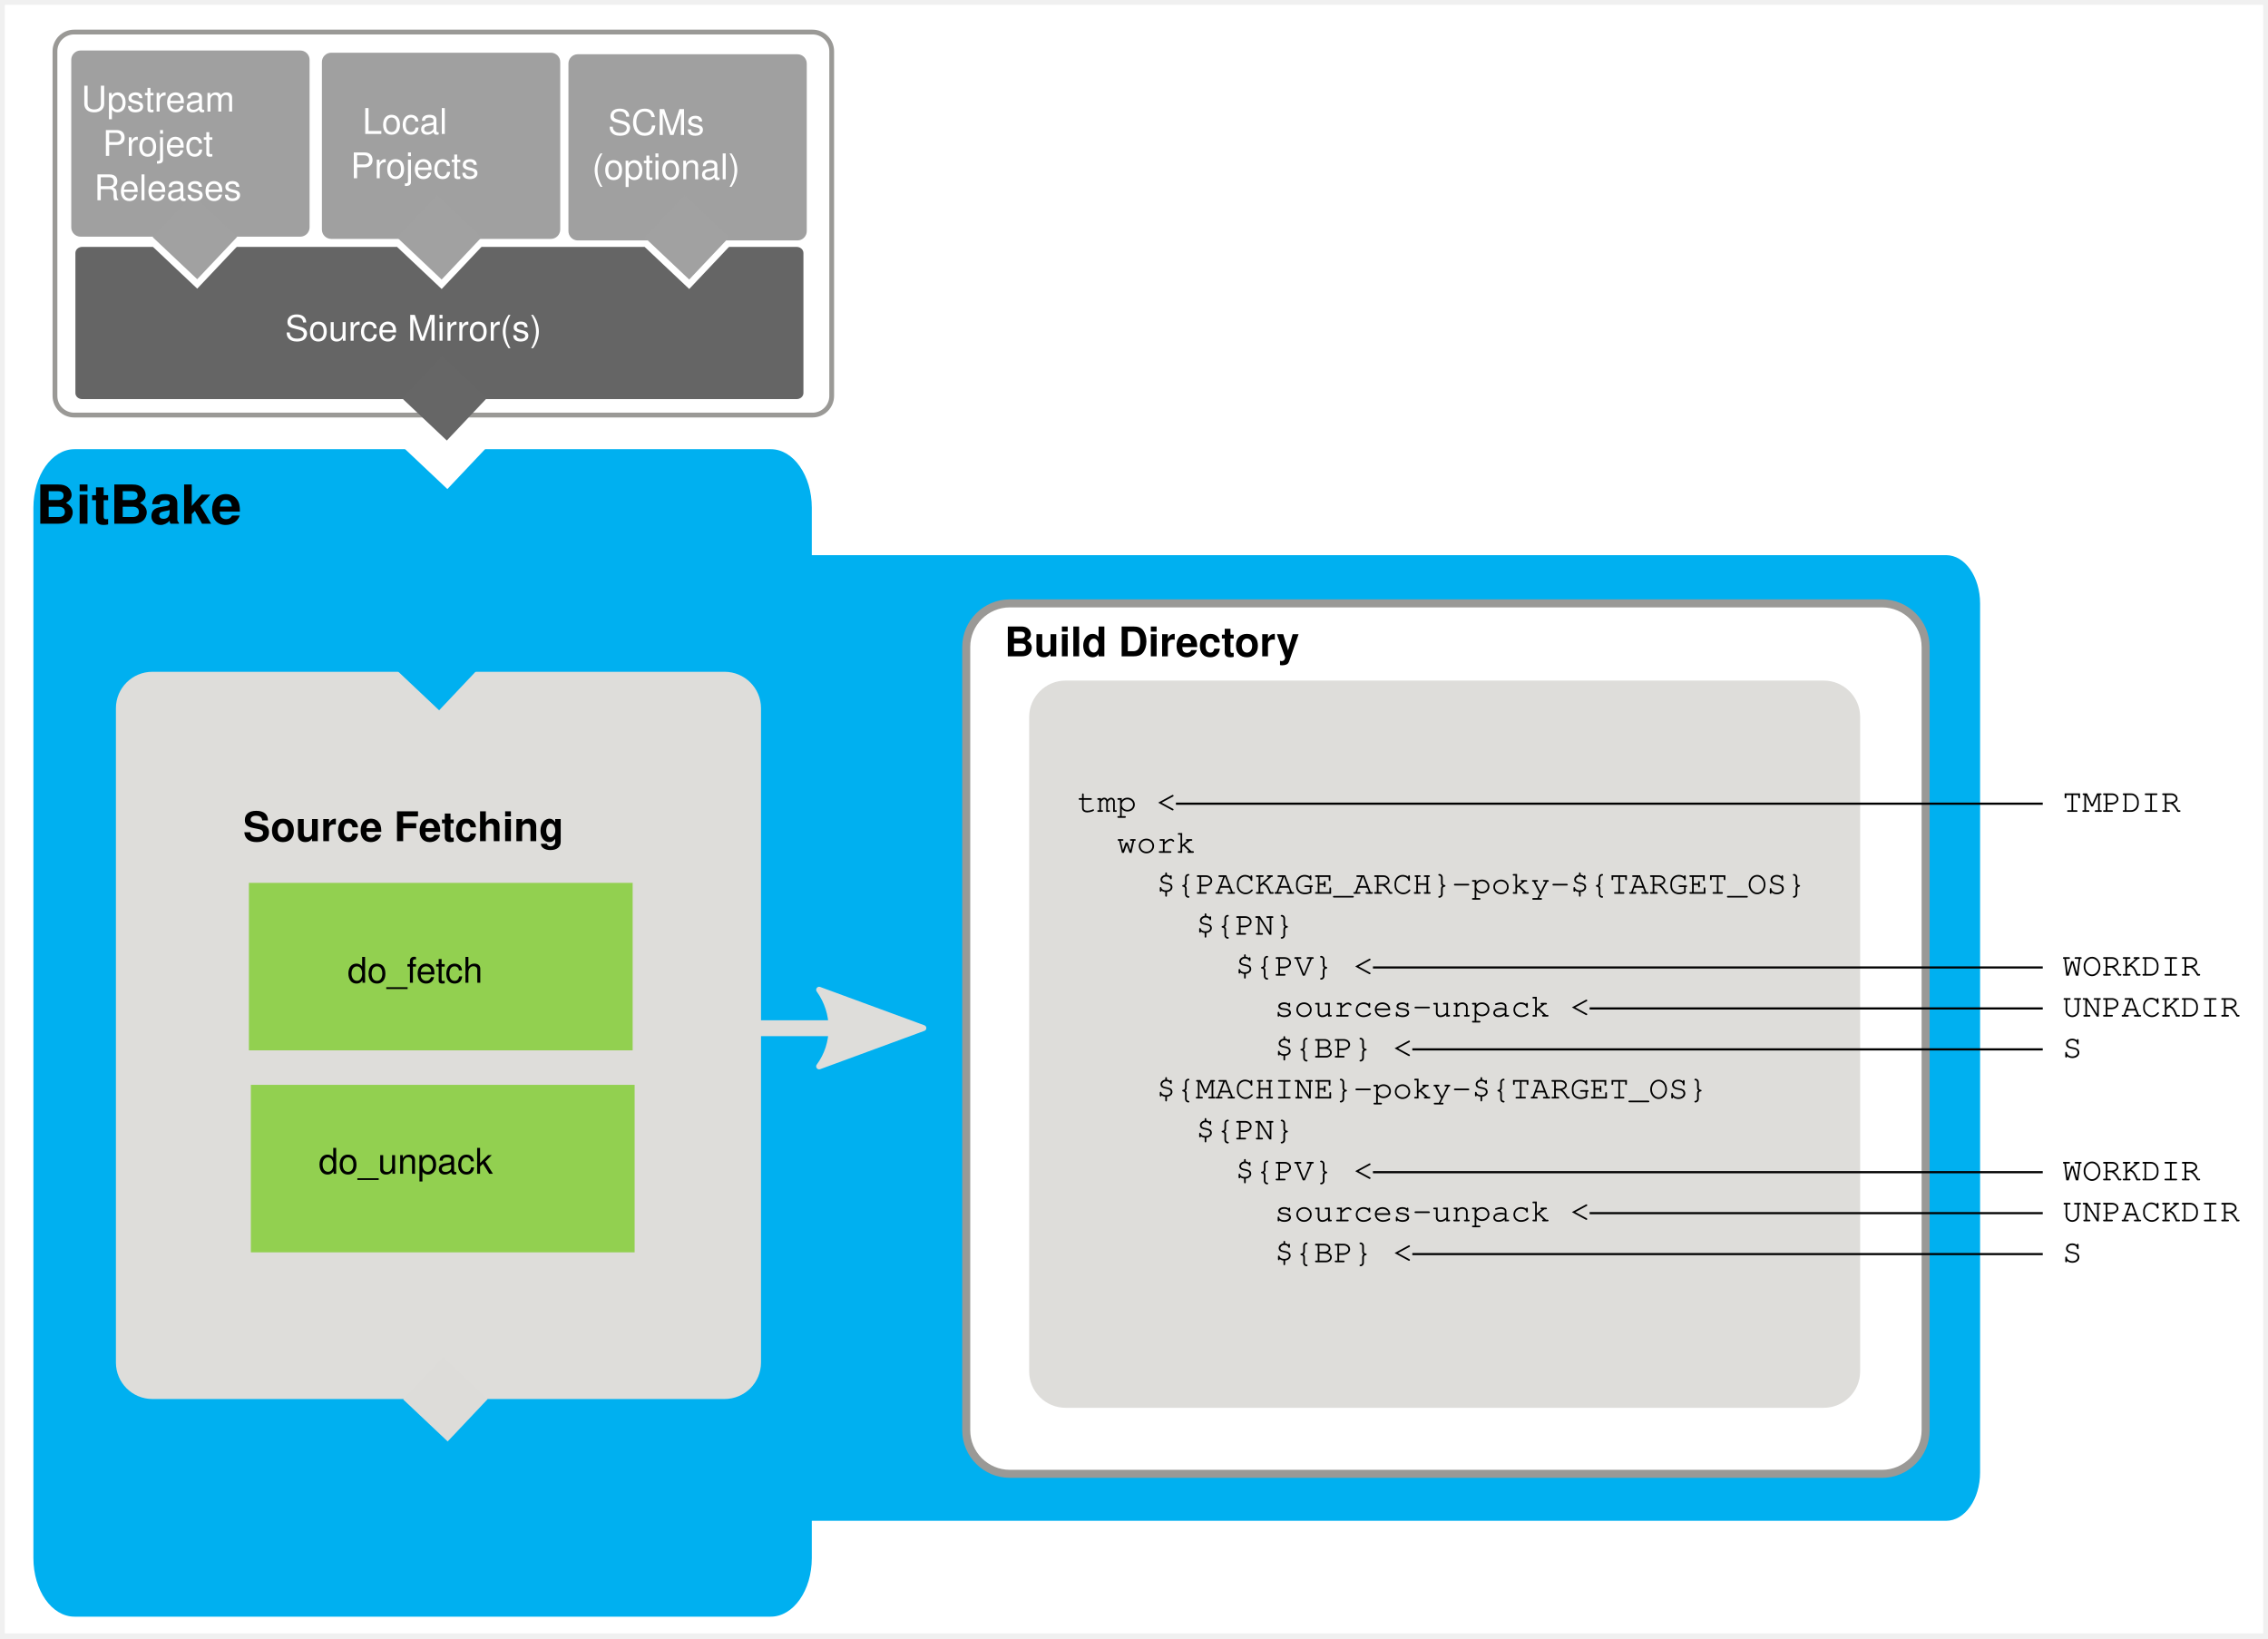
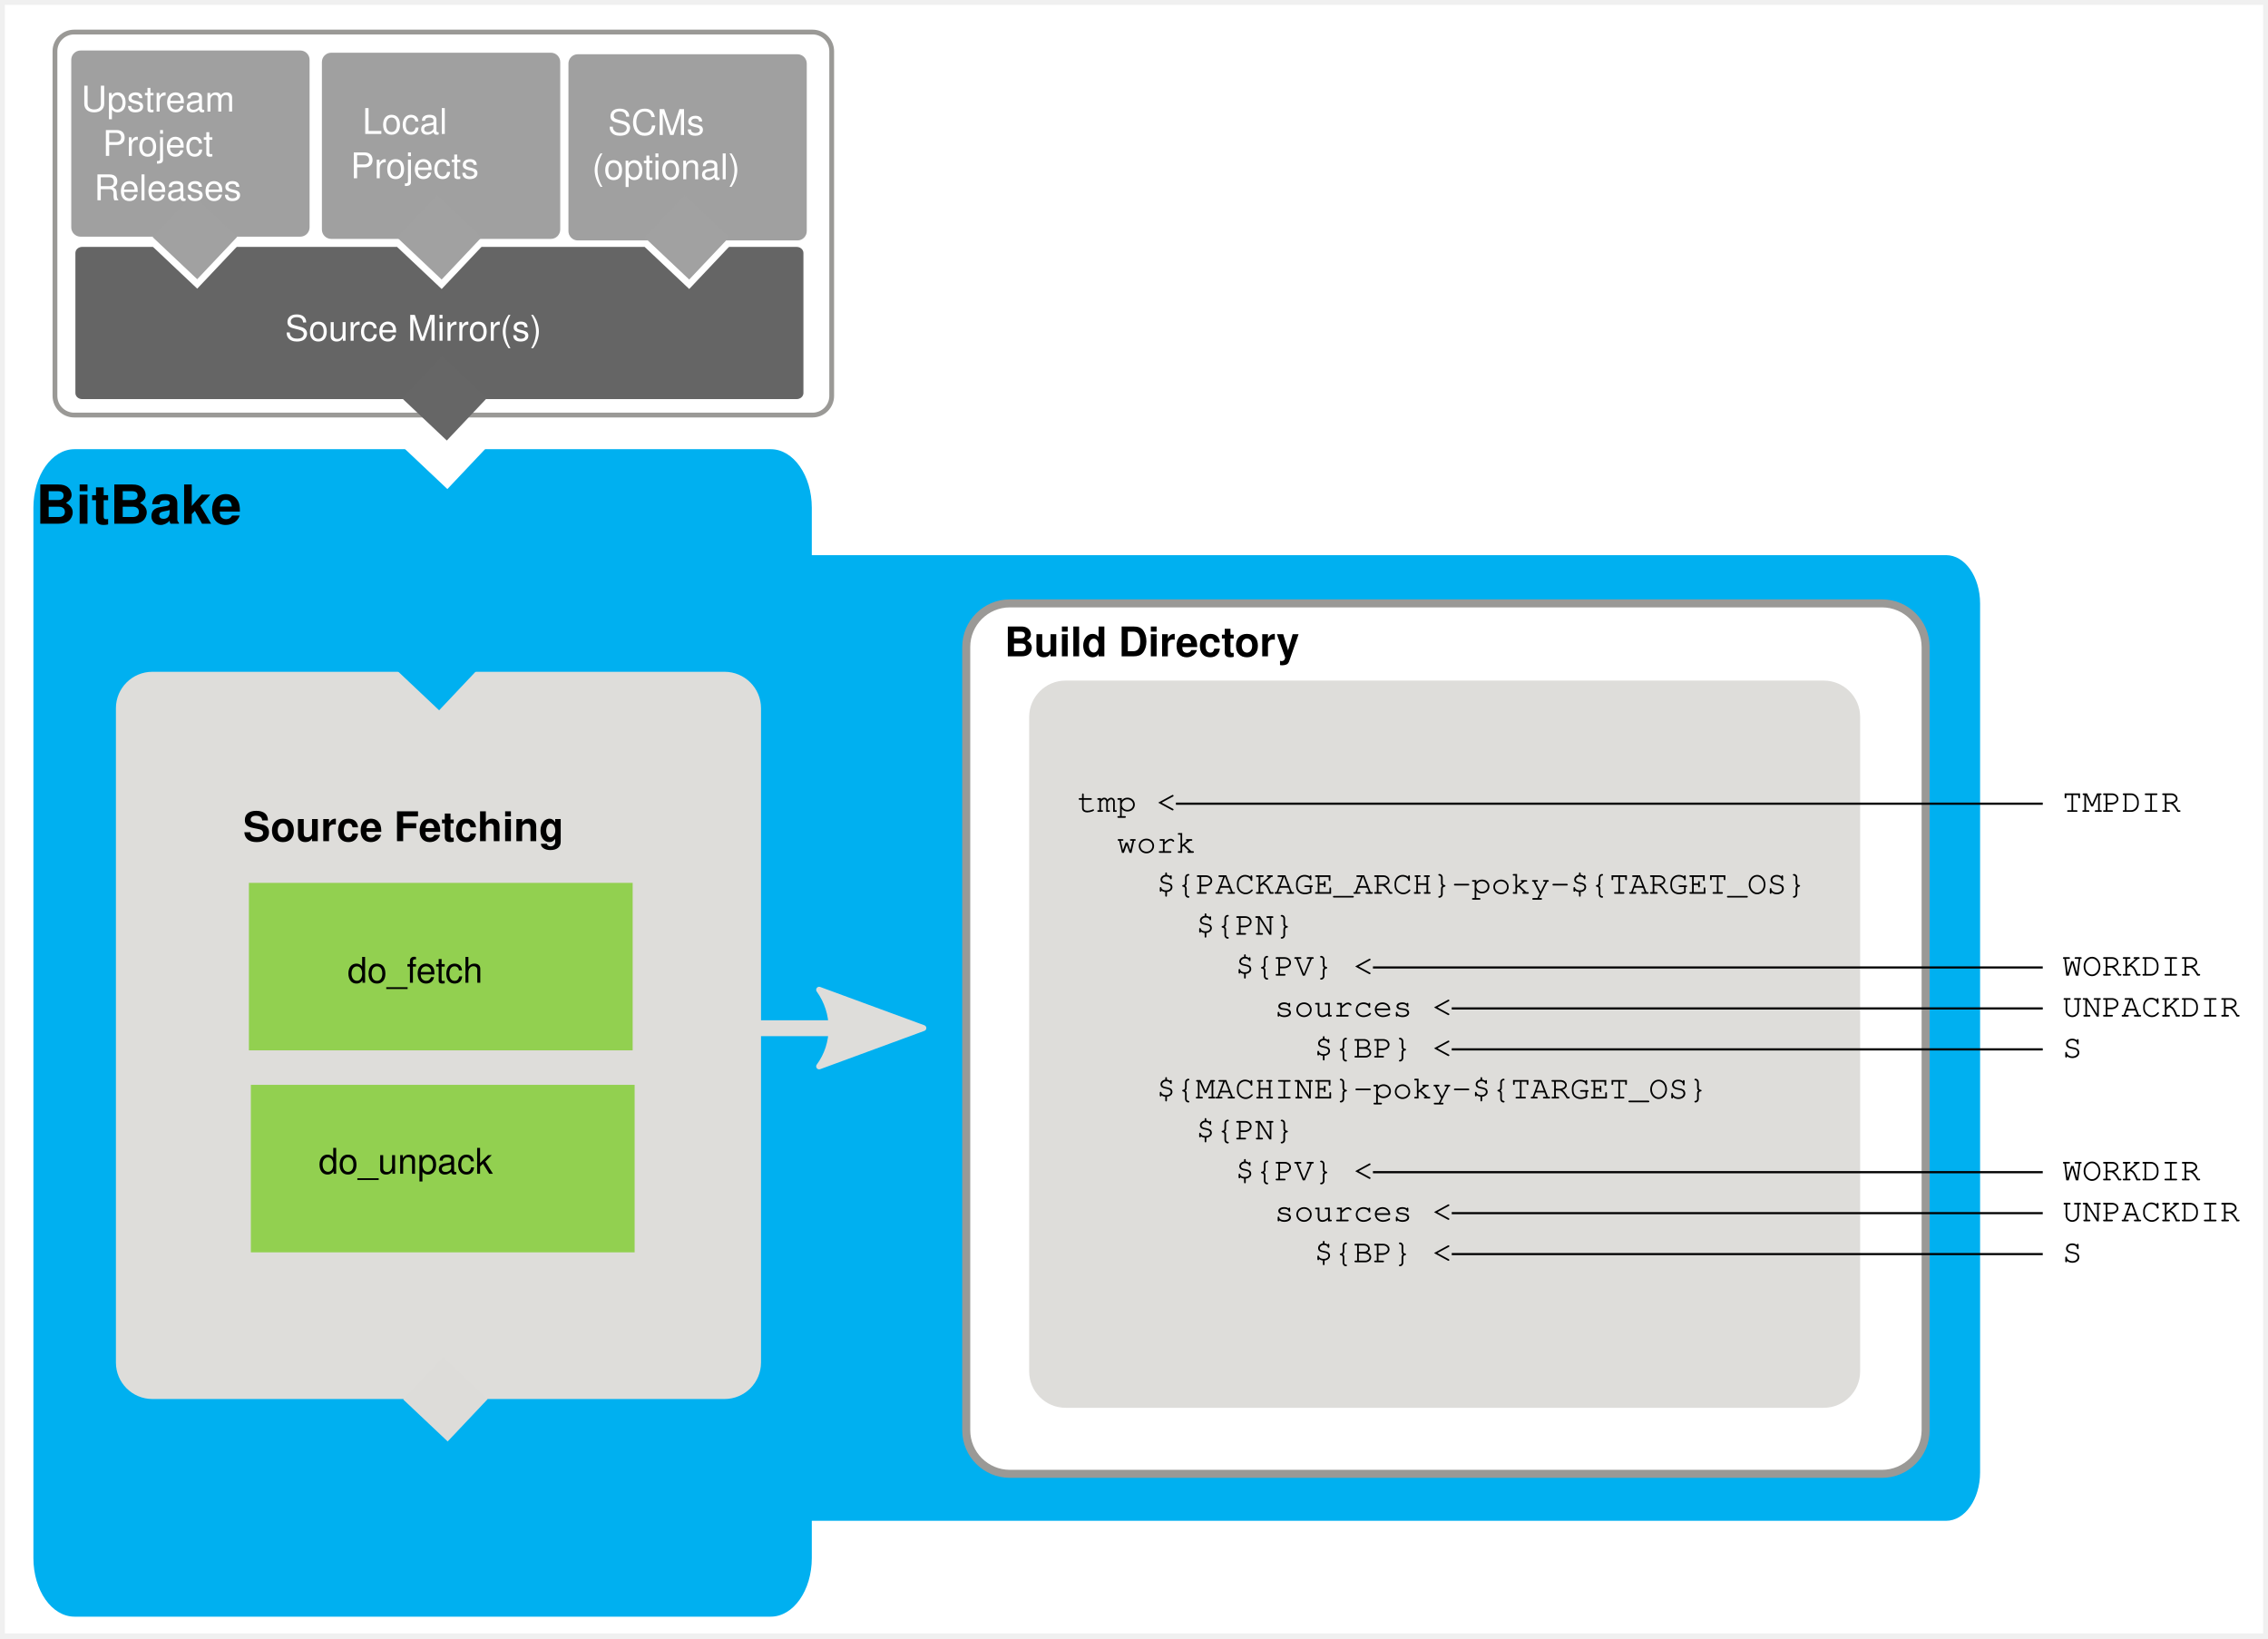
<svg xmlns="http://www.w3.org/2000/svg" version="1.1" id="svg2" width="737.633" height="532.905" viewBox="0 0 737.633 532.905">
  <defs id="defs6">
    <rect x="-345.93" y="-568.733" width="776.877" height="667.43" id="rect28" />
    <rect x="23.839" y="148.044" width="87.237" height="79.809" id="rect2" />
    <marker style="overflow:visible" id="marker5783" refX="0" refY="0" orient="auto">
      <path transform="scale(-0.6)" d="M 8.719,4.034 -2.207,0.016 8.719,-4.002 c -1.745,2.372 -1.735,5.617 -6e-7,8.035 z" style="fill:#000000;fill-opacity:1;fill-rule:evenodd;stroke:#000000;stroke-width:0.625;stroke-linejoin:round;stroke-opacity:1" id="path5781" />
    </marker>
    <marker style="overflow:visible" id="marker5623" refX="0" refY="0" orient="auto">
      <path transform="scale(-0.6)" d="M 8.719,4.034 -2.207,0.016 8.719,-4.002 c -1.745,2.372 -1.735,5.617 -6e-7,8.035 z" style="fill:#000000;fill-opacity:1;fill-rule:evenodd;stroke:#000000;stroke-width:0.625;stroke-linejoin:round;stroke-opacity:1" id="path5621" />
    </marker>
    <marker style="overflow:visible" id="marker5487" refX="0" refY="0" orient="auto">
      <path transform="scale(-0.6)" d="M 8.719,4.034 -2.207,0.016 8.719,-4.002 c -1.745,2.372 -1.735,5.617 -6e-7,8.035 z" style="fill:#000000;fill-opacity:1;fill-rule:evenodd;stroke:#000000;stroke-width:0.625;stroke-linejoin:round;stroke-opacity:1" id="path5485" />
    </marker>
    <marker style="overflow:visible" id="marker5285" refX="0" refY="0" orient="auto">
      <path transform="scale(0.6)" d="M 8.719,4.034 -2.207,0.016 8.719,-4.002 c -1.745,2.372 -1.735,5.617 -6e-7,8.035 z" style="fill:#000000;fill-opacity:1;fill-rule:evenodd;stroke:#000000;stroke-width:0.625;stroke-linejoin:round;stroke-opacity:1" id="path5283" />
    </marker>
    <marker style="overflow:visible" id="marker5161" refX="0" refY="0" orient="auto">
      <path transform="scale(-0.6)" d="M 8.719,4.034 -2.207,0.016 8.719,-4.002 c -1.745,2.372 -1.735,5.617 -6e-7,8.035 z" style="fill:#000000;fill-opacity:1;fill-rule:evenodd;stroke:#000000;stroke-width:0.625;stroke-linejoin:round;stroke-opacity:1" id="path5159" />
    </marker>
    <marker style="overflow:visible" id="marker4860" refX="0" refY="0" orient="auto">
      <path transform="scale(-0.6)" d="M 8.719,4.034 -2.207,0.016 8.719,-4.002 c -1.745,2.372 -1.735,5.617 -6e-7,8.035 z" style="fill:#000000;fill-opacity:1;fill-rule:evenodd;stroke:#000000;stroke-width:0.625;stroke-linejoin:round;stroke-opacity:1" id="path4858" />
    </marker>
    <marker style="overflow:visible" id="marker4504" refX="0" refY="0" orient="auto">
      <path transform="scale(-0.6)" d="M 8.719,4.034 -2.207,0.016 8.719,-4.002 c -1.745,2.372 -1.735,5.617 -6e-7,8.035 z" style="fill:#ffa348;fill-opacity:1;fill-rule:evenodd;stroke:#ffa348;stroke-width:0.625;stroke-linejoin:round;stroke-opacity:1" id="path4502" />
    </marker>
    <marker style="overflow:visible" id="Arrow1Mend" refX="0" refY="0" orient="auto">
      <path transform="matrix(-0.4,0,0,-0.4,-4,0)" style="fill:#62a0ea;fill-opacity:1;fill-rule:evenodd;stroke:#62a0ea;stroke-width:1pt;stroke-opacity:1" d="M 0,0 5,-5 -12.5,0 5,5 Z" id="path3318" />
    </marker>
    <marker style="overflow:visible" id="marker4174" refX="0" refY="0" orient="auto">
      <path transform="scale(0.6)" d="M 8.719,4.034 -2.207,0.016 8.719,-4.002 c -1.745,2.372 -1.735,5.617 -6e-7,8.035 z" style="fill:#62a0ea;fill-opacity:1;fill-rule:evenodd;stroke:#62a0ea;stroke-width:0.625;stroke-linejoin:round;stroke-opacity:1" id="path4172" />
    </marker>
    <marker style="overflow:visible" id="Arrow2Mend" refX="0" refY="0" orient="auto">
      <path transform="scale(-0.6)" d="M 8.719,4.034 -2.207,0.016 8.719,-4.002 c -1.745,2.372 -1.735,5.617 -6e-7,8.035 z" style="fill:#ffa348;fill-opacity:1;fill-rule:evenodd;stroke:#ffa348;stroke-width:0.625;stroke-linejoin:round;stroke-opacity:1" id="path3336" />
    </marker>
    <marker style="overflow:visible" id="Arrow1Mstart" refX="0" refY="0" orient="auto">
      <path transform="matrix(0.4,0,0,0.4,4,0)" style="fill:#ff7800;fill-opacity:1;fill-rule:evenodd;stroke:#ffa348;stroke-width:1pt;stroke-opacity:1" d="M 0,0 5,-5 -12.5,0 5,5 Z" id="path3315" />
    </marker>
    <marker style="overflow:visible" id="Arrow2Lstart" refX="0" refY="0" orient="auto">
      <path transform="matrix(1.1,0,0,1.1,1.1,0)" d="M 8.719,4.034 -2.207,0.016 8.719,-4.002 c -1.745,2.372 -1.735,5.617 -6e-7,8.035 z" style="fill:#ff7800;fill-opacity:1;fill-rule:evenodd;stroke:#ffa348;stroke-width:0.625;stroke-linejoin:round;stroke-opacity:1" id="path3327" />
    </marker>
    <marker style="overflow:visible" id="Arrow1Lstart" refX="0" refY="0" orient="auto">
      <path transform="matrix(0.8,0,0,0.8,10,0)" style="fill:#ff7800;fill-opacity:1;fill-rule:evenodd;stroke:#ffa348;stroke-width:1pt;stroke-opacity:1" d="M 0,0 5,-5 -12.5,0 5,5 Z" id="path3309" />
    </marker>
    <linearGradient id="linearGradient921">
      <stop style="stop-color:#deddda;stop-opacity:1;" offset="0" id="stop919" />
    </linearGradient>
    <linearGradient id="linearGradient6035-4">
      <stop id="stop6037-2" style="stop-color:#ffffff" offset="0" />
      <stop id="stop6039-9" style="stop-color:#ffffff;stop-opacity:0" offset="1" />
    </linearGradient>
    <marker style="overflow:visible" id="Arrow2Mstart-4" refX="0" refY="0" orient="auto">
      <path transform="scale(0.6)" d="M 8.719,4.034 -2.207,0.016 8.719,-4.002 c -1.745,2.372 -1.735,5.617 -6e-7,8.035 z" style="fill:#ffa348;fill-opacity:1;fill-rule:evenodd;stroke:#ffa348;stroke-width:0.625;stroke-linejoin:round;stroke-opacity:1" id="path3333-2" />
    </marker>
    <marker style="overflow:visible" id="Arrow2Mend-2" refX="0" refY="0" orient="auto">
      <path transform="scale(-0.6)" d="M 8.719,4.034 -2.207,0.016 8.719,-4.002 c -1.745,2.372 -1.735,5.617 -6e-7,8.035 z" style="fill:#ffa348;fill-opacity:1;fill-rule:evenodd;stroke:#ffa348;stroke-width:0.625;stroke-linejoin:round;stroke-opacity:1" id="path3336-7" />
    </marker>
    <marker style="overflow:visible" id="marker5623-2" refX="0" refY="0" orient="auto">
      <path transform="scale(-0.6)" d="M 8.719,4.034 -2.207,0.016 8.719,-4.002 c -1.745,2.372 -1.735,5.617 -6e-7,8.035 z" style="fill:#000000;fill-opacity:1;fill-rule:evenodd;stroke:#000000;stroke-width:0.625;stroke-linejoin:round;stroke-opacity:1" id="path5621-3" />
    </marker>
    <marker style="overflow:visible" id="Arrow2Mend-4" refX="0" refY="0" orient="auto">
      <path transform="scale(-0.6)" d="M 8.719,4.034 -2.207,0.016 8.719,-4.002 c -1.745,2.372 -1.735,5.617 -6e-7,8.035 z" style="fill:#ffa348;fill-opacity:1;fill-rule:evenodd;stroke:#ffa348;stroke-width:0.625;stroke-linejoin:round;stroke-opacity:1" id="path3336-3" />
    </marker>
    <marker style="overflow:visible" id="marker5285-1" refX="0" refY="0" orient="auto">
      <path transform="scale(0.6)" d="M 8.719,4.034 -2.207,0.016 8.719,-4.002 c -1.745,2.372 -1.735,5.617 -6e-7,8.035 z" style="fill:#000000;fill-opacity:1;fill-rule:evenodd;stroke:#000000;stroke-width:0.625;stroke-linejoin:round;stroke-opacity:1" id="path5283-7" />
    </marker>
    <marker style="overflow:visible" id="marker5161-4" refX="0" refY="0" orient="auto">
      <path transform="scale(-0.6)" d="M 8.719,4.034 -2.207,0.016 8.719,-4.002 c -1.745,2.372 -1.735,5.617 -6e-7,8.035 z" style="fill:#000000;fill-opacity:1;fill-rule:evenodd;stroke:#000000;stroke-width:0.625;stroke-linejoin:round;stroke-opacity:1" id="path5159-3" />
    </marker>
    <marker style="overflow:visible" id="marker5285-1-4" refX="0" refY="0" orient="auto">
      <path transform="scale(0.6)" d="M 8.719,4.034 -2.207,0.016 8.719,-4.002 c -1.745,2.372 -1.735,5.617 -6e-7,8.035 z" style="fill:#000000;fill-opacity:1;fill-rule:evenodd;stroke:#000000;stroke-width:0.625;stroke-linejoin:round;stroke-opacity:1" id="path5283-7-6" />
    </marker>
    <marker style="overflow:visible" id="marker5161-4-9" refX="0" refY="0" orient="auto">
      <path transform="scale(-0.6)" d="M 8.719,4.034 -2.207,0.016 8.719,-4.002 c -1.745,2.372 -1.735,5.617 -6e-7,8.035 z" style="fill:#000000;fill-opacity:1;fill-rule:evenodd;stroke:#000000;stroke-width:0.625;stroke-linejoin:round;stroke-opacity:1" id="path5159-3-4" />
    </marker>
    <marker style="overflow:visible" id="marker4174-8" refX="0" refY="0" orient="auto">
      <path transform="scale(0.6)" d="M 8.719,4.034 -2.207,0.016 8.719,-4.002 c -1.745,2.372 -1.735,5.617 -6e-7,8.035 z" style="fill:#62a0ea;fill-opacity:1;fill-rule:evenodd;stroke:#62a0ea;stroke-width:0.625;stroke-linejoin:round;stroke-opacity:1" id="path4172-8" />
    </marker>
    <marker style="overflow:visible" id="marker5285-9" refX="0" refY="0" orient="auto">
      <path transform="scale(0.6)" d="M 8.719,4.034 -2.207,0.016 8.719,-4.002 c -1.745,2.372 -1.735,5.617 -6e-7,8.035 z" style="fill:#000000;fill-opacity:1;fill-rule:evenodd;stroke:#000000;stroke-width:0.625;stroke-linejoin:round;stroke-opacity:1" id="path5283-5" />
    </marker>
    <marker style="overflow:visible" id="marker5161-0" refX="0" refY="0" orient="auto">
      <path transform="scale(-0.6)" d="M 8.719,4.034 -2.207,0.016 8.719,-4.002 c -1.745,2.372 -1.735,5.617 -6e-7,8.035 z" style="fill:#deddda;fill-opacity:1;fill-rule:evenodd;stroke:#deddda;stroke-width:0.625;stroke-linejoin:round;stroke-opacity:1" id="path5159-4" />
    </marker>
    <marker style="overflow:visible" id="marker5285-17" refX="0" refY="0" orient="auto">
      <path transform="scale(0.6)" d="M 8.719,4.034 -2.207,0.016 8.719,-4.002 c -1.745,2.372 -1.735,5.617 -6e-7,8.035 z" style="fill:#000000;fill-opacity:1;fill-rule:evenodd;stroke:#000000;stroke-width:0.625;stroke-linejoin:round;stroke-opacity:1" id="path5283-2" />
    </marker>
    <marker style="overflow:visible" id="marker5161-7" refX="0" refY="0" orient="auto">
      <path transform="scale(-0.6)" d="M 8.719,4.034 -2.207,0.016 8.719,-4.002 c -1.745,2.372 -1.735,5.617 -6e-7,8.035 z" style="fill:#000000;fill-opacity:1;fill-rule:evenodd;stroke:#000000;stroke-width:0.625;stroke-linejoin:round;stroke-opacity:1" id="path5159-2" />
    </marker>
    <marker style="overflow:visible" id="marker5285-17-6" refX="0" refY="0" orient="auto">
      <path transform="scale(0.6)" d="M 8.719,4.034 -2.207,0.016 8.719,-4.002 c -1.745,2.372 -1.735,5.617 -6e-7,8.035 z" style="fill:#000000;fill-opacity:1;fill-rule:evenodd;stroke:#000000;stroke-width:0.625;stroke-linejoin:round;stroke-opacity:1" id="path5283-2-1" />
    </marker>
    <marker style="overflow:visible" id="marker5285-17-6-6" refX="0" refY="0" orient="auto">
      <path transform="scale(0.6)" d="M 8.719,4.034 -2.207,0.016 8.719,-4.002 c -1.745,2.372 -1.735,5.617 -6e-7,8.035 z" style="fill:#000000;fill-opacity:1;fill-rule:evenodd;stroke:#000000;stroke-width:0.625;stroke-linejoin:round;stroke-opacity:1" id="path5283-2-1-1" />
    </marker>
    <marker style="overflow:visible" id="marker5285-17-9" refX="0" refY="0" orient="auto">
      <path transform="scale(0.6)" d="M 8.719,4.034 -2.207,0.016 8.719,-4.002 c -1.745,2.372 -1.735,5.617 -6e-7,8.035 z" style="fill:#000000;fill-opacity:1;fill-rule:evenodd;stroke:#000000;stroke-width:0.625;stroke-linejoin:round;stroke-opacity:1" id="path5283-2-4" />
    </marker>
    <marker style="overflow:visible" id="marker5285-17-9-0" refX="0" refY="0" orient="auto">
      <path transform="scale(0.6)" d="M 8.719,4.034 -2.207,0.016 8.719,-4.002 c -1.745,2.372 -1.735,5.617 -6e-7,8.035 z" style="fill:#000000;fill-opacity:1;fill-rule:evenodd;stroke:#000000;stroke-width:0.625;stroke-linejoin:round;stroke-opacity:1" id="path5283-2-4-9" />
    </marker>
    <marker style="overflow:visible" id="marker5285-17-9-2" refX="0" refY="0" orient="auto">
      <path transform="scale(0.6)" d="M 8.719,4.034 -2.207,0.016 8.719,-4.002 c -1.745,2.372 -1.735,5.617 -6e-7,8.035 z" style="fill:#000000;fill-opacity:1;fill-rule:evenodd;stroke:#000000;stroke-width:0.625;stroke-linejoin:round;stroke-opacity:1" id="path5283-2-4-93" />
    </marker>
    <marker style="overflow:visible" id="marker5285-17-9-2-0" refX="0" refY="0" orient="auto">
      <path transform="scale(0.6)" d="M 8.719,4.034 -2.207,0.016 8.719,-4.002 c -1.745,2.372 -1.735,5.617 -6e-7,8.035 z" style="fill:#000000;fill-opacity:1;fill-rule:evenodd;stroke:#000000;stroke-width:0.625;stroke-linejoin:round;stroke-opacity:1" id="path5283-2-4-93-9" />
    </marker>
    <marker style="overflow:visible" id="marker5285-17-9-3" refX="0" refY="0" orient="auto">
      <path transform="scale(0.6)" d="M 8.719,4.034 -2.207,0.016 8.719,-4.002 c -1.745,2.372 -1.735,5.617 -6e-7,8.035 z" style="fill:#000000;fill-opacity:1;fill-rule:evenodd;stroke:#000000;stroke-width:0.625;stroke-linejoin:round;stroke-opacity:1" id="path5283-2-4-8" />
    </marker>
    <marker style="overflow:visible" id="marker5285-17-9-2-5" refX="0" refY="0" orient="auto">
      <path transform="scale(0.6)" d="M 8.719,4.034 -2.207,0.016 8.719,-4.002 c -1.745,2.372 -1.735,5.617 -6e-7,8.035 z" style="fill:#000000;fill-opacity:1;fill-rule:evenodd;stroke:#000000;stroke-width:0.625;stroke-linejoin:round;stroke-opacity:1" id="path5283-2-4-93-6" />
    </marker>
    <marker style="overflow:visible" id="marker5285-17-6-1" refX="0" refY="0" orient="auto">
      <path transform="scale(0.6)" d="M 8.719,4.034 -2.207,0.016 8.719,-4.002 c -1.745,2.372 -1.735,5.617 -6e-7,8.035 z" style="fill:#000000;fill-opacity:1;fill-rule:evenodd;stroke:#000000;stroke-width:0.625;stroke-linejoin:round;stroke-opacity:1" id="path5283-2-1-15" />
    </marker>
  </defs>
  <rect style="opacity:1;fill:#ffffff;fill-opacity:1;stroke:#000000;stroke-width:3.131;stroke-linejoin:bevel;stroke-miterlimit:0;stroke-opacity:0" id="rect1" width="734.502" height="529.774" x="1.566" y="1.566" />
  <g id="g10" transform="translate(68.98512,13.65329)">
    <text xml:space="preserve" style="font-weight:bold;font-size:42.588px;line-height:125%;font-family:'Nimbus Sans L';-inkscape-font-specification:'Nimbus Sans L';letter-spacing:0px;word-spacing:0px;writing-mode:lr-tb;fill:none;stroke:#000000;stroke-width:1px;stroke-linecap:butt;stroke-linejoin:miter;stroke-opacity:1" x="142.225" y="565.103" id="text907">
      <tspan id="tspan905" x="142.225" y="565.103" />
    </text>
    <text xml:space="preserve" style="font-weight:bold;font-size:42.588px;line-height:125%;font-family:'Nimbus Sans L';-inkscape-font-specification:'Nimbus Sans L';letter-spacing:0px;word-spacing:0px;writing-mode:lr-tb;fill:none;stroke:#000000;stroke-width:1px;stroke-linecap:butt;stroke-linejoin:miter;stroke-opacity:1" x="98.364" y="637.843" id="text911">
      <tspan id="tspan909" x="98.364" y="637.843" />
    </text>
    <text xml:space="preserve" style="font-weight:bold;font-size:42.588px;line-height:125%;font-family:'Nimbus Sans L';-inkscape-font-specification:'Nimbus Sans L';letter-spacing:0px;word-spacing:0px;writing-mode:lr-tb;fill:none;stroke:#000000;stroke-width:1px;stroke-linecap:butt;stroke-linejoin:miter;stroke-opacity:1" x="-59.576" y="580.057" id="text915">
      <tspan id="tspan913" x="-59.576" y="580.057" />
    </text>
    <text xml:space="preserve" style="font-weight:bold;font-size:42.588px;line-height:125%;font-family:'Nimbus Sans L';-inkscape-font-specification:'Nimbus Sans L';letter-spacing:0px;word-spacing:0px;writing-mode:lr-tb;fill:none;stroke:#000000;stroke-width:1px;stroke-linecap:butt;stroke-linejoin:miter;stroke-opacity:1" x="313.466" y="412.932" id="text3781">
      <tspan id="tspan3779" x="313.466" y="412.932" />
    </text>
    <g id="g72820-3" transform="matrix(3.20019,0,0,4.559428,-282.1746,-390.8418)">
      <rect style="fill:#00b0f0;fill-opacity:1;fill-rule:evenodd;stroke:#62a0ea;stroke-width:0;stroke-dasharray:none;stroke-opacity:1" id="rect917-2-4-5-6" width="196.167" height="68.896" x="71.688" y="122.334" ry="3.454" />
      <rect style="fill:#00b0f0;fill-opacity:1;fill-rule:evenodd;stroke:#62a0ea;stroke-width:0;stroke-dasharray:none;stroke-opacity:1" id="rect917-2-4-5-6-5" width="79.108" height="83.294" x="70.013" y="114.775" ry="4.176" />
    </g>
    <text xml:space="preserve" style="font-style:normal;font-variant:normal;font-weight:bold;font-stretch:normal;font-size:4.655px;line-height:125%;font-family:'Nimbus Sans L';-inkscape-font-specification:'Nimbus Sans L, Bold';font-variant-ligatures:normal;font-variant-caps:normal;font-variant-numeric:normal;font-variant-east-asian:normal;letter-spacing:0px;word-spacing:0px;writing-mode:lr-tb;fill:#000000;fill-opacity:1;stroke:#000000;stroke-width:0.343px;stroke-linecap:butt;stroke-linejoin:miter;stroke-opacity:1" x="69.821" y="145.577" id="text1185-3-5-5-9-7" transform="matrix(3.87937,0,0,3.761187,-282.1746,-390.8418)">
      <tspan x="69.821" y="145.577" style="font-style:normal;font-variant:normal;font-weight:bold;font-stretch:normal;font-size:4.655px;font-family:'Nimbus Sans L';-inkscape-font-specification:'Nimbus Sans L, Bold';font-variant-ligatures:normal;font-variant-caps:normal;font-variant-numeric:normal;font-variant-east-asian:normal;text-align:center;text-anchor:middle;stroke:none;stroke-width:0.343px" id="tspan60047-3">BitBake</tspan>
    </text>
    <path style="fill:#808080;fill-rule:evenodd;stroke:#deddda;stroke-width:5.169;stroke-linecap:butt;stroke-linejoin:miter;stroke-miterlimit:4;stroke-dasharray:none;stroke-opacity:1;marker-end:url(#marker5161-0)" d="M 114.799,320.823 H 224.474" id="path5151-8" />
    <text xml:space="preserve" style="font-weight:bold;font-size:42.588px;line-height:125%;font-family:'Nimbus Sans L';-inkscape-font-specification:'Nimbus Sans L';letter-spacing:0px;word-spacing:0px;writing-mode:lr-tb;fill:none;stroke:#000000;stroke-width:1px;stroke-linecap:butt;stroke-linejoin:miter;stroke-opacity:1" x="-16.29" y="345.736" id="text3116">
      <tspan id="tspan3114" x="-16.29" y="345.736" />
    </text>
    <rect style="fill:#ffffff;fill-opacity:1;fill-rule:evenodd;stroke:#9a9996;stroke-width:2.611;stroke-dasharray:none;stroke-opacity:1" id="rect917-0-6" width="312.03" height="283.158" x="245.269" y="182.622" ry="14.195" />
    <rect style="fill:#ffffff;fill-opacity:1;fill-rule:evenodd;stroke:#9a9996;stroke-width:1.558;stroke-dasharray:none;stroke-opacity:1" id="rect917-0-6-27" width="252.621" height="124.593" x="-51.109" y="-3.228" ry="6.246" />
    <g id="g3" transform="translate(11.72644,18.55249)">
      <rect style="fill:#a0a0a0;fill-opacity:1;fill-rule:evenodd;stroke:#9a9996;stroke-width:0;stroke-dasharray:none;stroke-opacity:1" id="rect917-0-6-27-0" width="77.511" height="60.565" x="-57.536" y="-15.78" ry="3.036" />
    </g>
    <rect style="fill:#deddda;fill-opacity:1;fill-rule:evenodd;stroke:#9a9996;stroke-width:0;stroke-dasharray:none;stroke-opacity:1" id="rect917-0-6-2" width="270.269" height="236.561" x="265.733" y="207.738" ry="11.859" />
    <rect style="fill:#deddda;fill-opacity:1;fill-rule:evenodd;stroke:#deddda;stroke-width:0;stroke-dasharray:none;stroke-opacity:1" id="rect917-0-6-2-5" width="209.808" height="236.561" x="-31.286" y="204.877" ry="11.859" />
    <g id="g3-3" transform="translate(93.24523,19.27304)">
      <rect style="fill:#a0a0a0;fill-opacity:1;fill-rule:evenodd;stroke:#9a9996;stroke-width:0;stroke-dasharray:none;stroke-opacity:1" id="rect917-0-6-27-0-61" width="77.511" height="60.565" x="-57.536" y="-15.78" ry="3.036" />
    </g>
    <text xml:space="preserve" style="font-style:normal;font-variant:normal;font-weight:normal;font-stretch:normal;font-size:11.556px;line-height:125%;font-family:'Nimbus Sans L';-inkscape-font-specification:'Nimbus Sans L, Normal';font-variant-ligatures:normal;font-variant-caps:normal;font-variant-numeric:normal;font-variant-east-asian:normal;letter-spacing:0px;word-spacing:0px;writing-mode:lr-tb;fill:#000000;fill-opacity:1;stroke:#000000;stroke-width:1.427px;stroke-linecap:butt;stroke-linejoin:miter;stroke-opacity:1" x="73.865" y="29.948" id="text1185-3-5-5-9-7-93-9" transform="scale(1.001063,0.9989382)">
      <tspan x="73.865" y="29.948" style="font-style:normal;font-variant:normal;font-weight:normal;font-stretch:normal;font-size:11.556px;font-family:'Nimbus Sans L';-inkscape-font-specification:'Nimbus Sans L, Normal';font-variant-ligatures:normal;font-variant-caps:normal;font-variant-numeric:normal;font-variant-east-asian:normal;text-align:center;text-anchor:middle;fill:#ffffff;fill-opacity:1;stroke:none;stroke-width:1.427px" id="tspan2-9">Local</tspan>
      <tspan x="73.865" y="44.393" style="font-style:normal;font-variant:normal;font-weight:normal;font-stretch:normal;font-size:11.556px;font-family:'Nimbus Sans L';-inkscape-font-specification:'Nimbus Sans L, Normal';font-variant-ligatures:normal;font-variant-caps:normal;font-variant-numeric:normal;font-variant-east-asian:normal;text-align:center;text-anchor:middle;fill:#ffffff;fill-opacity:1;stroke:none;stroke-width:1.427px" id="tspan5">Projects</tspan>
    </text>
    <g id="g3-3-4" transform="translate(173.4276,19.77411)">
      <rect style="fill:#a0a0a0;fill-opacity:1;fill-rule:evenodd;stroke:#9a9996;stroke-width:0;stroke-dasharray:none;stroke-opacity:1" id="rect917-0-6-27-0-61-7" width="77.511" height="60.565" x="-57.536" y="-15.78" ry="3.036" />
    </g>
    <text xml:space="preserve" style="font-style:normal;font-variant:normal;font-weight:normal;font-stretch:normal;font-size:11.556px;line-height:125%;font-family:'Nimbus Sans L';-inkscape-font-specification:'Nimbus Sans L, Normal';font-variant-ligatures:normal;font-variant-caps:normal;font-variant-numeric:normal;font-variant-east-asian:normal;letter-spacing:0px;word-spacing:0px;writing-mode:lr-tb;fill:#000000;fill-opacity:1;stroke:#000000;stroke-width:1.427px;stroke-linecap:butt;stroke-linejoin:miter;stroke-opacity:1" x="155.516" y="30.277" id="text1185-3-5-5-9-7-93-9-4" transform="scale(1.001063,0.9989382)">
      <tspan x="155.516" y="30.277" style="font-style:normal;font-variant:normal;font-weight:normal;font-stretch:normal;font-size:11.556px;font-family:'Nimbus Sans L';-inkscape-font-specification:'Nimbus Sans L, Normal';font-variant-ligatures:normal;font-variant-caps:normal;font-variant-numeric:normal;font-variant-east-asian:normal;text-align:center;text-anchor:middle;fill:#ffffff;fill-opacity:1;stroke:none;stroke-width:1.427px" id="tspan2-9-3">SCMs</tspan>
      <tspan x="155.516" y="44.721" style="font-style:normal;font-variant:normal;font-weight:normal;font-stretch:normal;font-size:11.556px;font-family:'Nimbus Sans L';-inkscape-font-specification:'Nimbus Sans L, Normal';font-variant-ligatures:normal;font-variant-caps:normal;font-variant-numeric:normal;font-variant-east-asian:normal;text-align:center;text-anchor:middle;fill:#ffffff;fill-opacity:1;stroke:none;stroke-width:1.427px" id="tspan7">(optional)</tspan>
    </text>
    <g id="g3-3-0" transform="matrix(3.054829,0,0,0.817457,131.2991,79.56422)">
      <rect style="fill:#656565;fill-opacity:1;fill-rule:evenodd;stroke:#9a9996;stroke-width:0;stroke-dasharray:none;stroke-opacity:1" id="rect917-0-6-27-0-61-6" width="77.511" height="60.565" x="-57.536" y="-15.78" ry="2.425" rx="0.72" />
    </g>
    <rect style="fill:#ffffff;fill-opacity:1;fill-rule:evenodd;stroke:#9a9996;stroke-width:0;stroke-linecap:butt;stroke-linejoin:bevel;stroke-miterlimit:0;stroke-dasharray:none;stroke-opacity:1" id="rect917-0-6-27-0-6-3" width="19.926" height="18.934" x="31.654" y="42.728" ry="0" transform="rotate(43.36509)" />
    <rect style="fill:#a1a1a1;fill-opacity:1;fill-rule:evenodd;stroke:#9a9996;stroke-width:0;stroke-linecap:butt;stroke-linejoin:bevel;stroke-miterlimit:0;stroke-dasharray:none;stroke-opacity:1" id="rect917-0-6-27-0-6-3-2" width="19.926" height="18.934" x="29.539" y="40.497" ry="0" transform="rotate(43.36509)" />
    <rect style="fill:#ffffff;fill-opacity:1;fill-rule:evenodd;stroke:#9a9996;stroke-width:0;stroke-linecap:butt;stroke-linejoin:bevel;stroke-miterlimit:0;stroke-dasharray:none;stroke-opacity:1" id="rect917-0-6-27-0-6-3-5" width="19.926" height="18.934" x="89.532" y="-11.778" ry="0" transform="rotate(43.36509)" />
    <rect style="fill:#ffffff;fill-opacity:1;fill-rule:evenodd;stroke:#9a9996;stroke-width:0;stroke-linecap:butt;stroke-linejoin:bevel;stroke-miterlimit:0;stroke-dasharray:none;stroke-opacity:1" id="rect917-0-6-27-0-6-3-5-4" width="19.926" height="18.934" x="135.563" y="34.258" ry="0" transform="rotate(43.36509)" />
    <rect style="fill:#00b0f0;fill-opacity:1;fill-rule:evenodd;stroke:#9a9996;stroke-width:0;stroke-linecap:butt;stroke-linejoin:bevel;stroke-miterlimit:0;stroke-dasharray:none;stroke-opacity:1" id="rect917-0-6-27-0-6-3-5-4-2" width="19.926" height="18.934" x="183.027" y="88.416" ry="0" transform="rotate(43.36509)" />
    <rect style="fill:#dddcd9;fill-opacity:1;fill-rule:evenodd;stroke:#9a9996;stroke-width:0;stroke-linecap:butt;stroke-linejoin:bevel;stroke-miterlimit:0;stroke-dasharray:none;stroke-opacity:1" id="rect917-0-6-27-0-6-3-5-4-2-5" width="19.926" height="18.934" x="348.361" y="259.42" ry="0" transform="rotate(43.36509)" />
    <rect style="fill:#a1a1a1;fill-opacity:1;fill-rule:evenodd;stroke:#9a9996;stroke-width:0;stroke-linecap:butt;stroke-linejoin:bevel;stroke-miterlimit:0;stroke-dasharray:none;stroke-opacity:1" id="rect917-0-6-27-0-6-3-2-4" width="19.926" height="18.934" x="87.417" y="-14.01" ry="0" transform="rotate(43.36509)" />
    <rect style="fill:#ffffff;fill-opacity:1;fill-rule:evenodd;stroke:#9a9996;stroke-width:0;stroke-linecap:butt;stroke-linejoin:bevel;stroke-miterlimit:0;stroke-dasharray:none;stroke-opacity:1" id="rect917-0-6-27-0-6-3-5-7" width="19.926" height="18.934" x="148.058" y="-67.066" ry="0" transform="rotate(43.36509)" />
    <rect style="fill:#a1a1a1;fill-opacity:1;fill-rule:evenodd;stroke:#9a9996;stroke-width:0;stroke-linecap:butt;stroke-linejoin:bevel;stroke-miterlimit:0;stroke-dasharray:none;stroke-opacity:1" id="rect917-0-6-27-0-6-3-2-4-6" width="19.926" height="18.934" x="145.943" y="-69.298" ry="0" transform="rotate(43.36509)" />
    <rect style="fill:#666666;fill-opacity:1;fill-rule:evenodd;stroke:#9a9996;stroke-width:0;stroke-linecap:butt;stroke-linejoin:bevel;stroke-miterlimit:0;stroke-dasharray:none;stroke-opacity:1" id="rect917-0-6-27-0-6-3-2-4-6-7" width="19.926" height="18.934" x="124.588" y="22.904" ry="0" transform="rotate(43.36509)" />
    <text xml:space="preserve" style="font-style:normal;font-variant:normal;font-weight:bold;font-stretch:normal;font-size:13.333px;line-height:119%;font-family:'Nimbus Sans L';-inkscape-font-specification:'Nimbus Sans L, Bold';font-variant-ligatures:normal;font-variant-caps:normal;font-variant-numeric:normal;font-variant-east-asian:normal;letter-spacing:0px;word-spacing:0px;writing-mode:lr-tb;fill:#000000;fill-opacity:1;stroke:#000000;stroke-width:1.427px;stroke-linecap:butt;stroke-linejoin:miter;stroke-opacity:1" x="314.595" y="200.064" id="text1185-3-5-5-9-7-9" transform="scale(1.001063,0.9989382)">
      <tspan x="314.595" y="200.064" style="font-style:normal;font-variant:normal;font-weight:bold;font-stretch:normal;font-size:13.333px;line-height:119%;font-family:'Nimbus Sans L';-inkscape-font-specification:'Nimbus Sans L, Bold';font-variant-ligatures:normal;font-variant-caps:normal;font-variant-numeric:normal;font-variant-east-asian:normal;text-align:center;text-anchor:middle;stroke:none;stroke-width:1.427px" id="tspan60047-3-1">Build Directory</tspan>
    </text>
    <text xml:space="preserve" style="font-style:normal;font-variant:normal;font-weight:normal;font-stretch:normal;font-size:11.556px;line-height:125%;font-family:'Nimbus Sans L';-inkscape-font-specification:'Nimbus Sans L, Normal';font-variant-ligatures:normal;font-variant-caps:normal;font-variant-numeric:normal;font-variant-east-asian:normal;letter-spacing:0px;word-spacing:0px;writing-mode:lr-tb;fill:#000000;fill-opacity:1;stroke:#000000;stroke-width:1.427px;stroke-linecap:butt;stroke-linejoin:miter;stroke-opacity:1" x="-6.359" y="22.656" id="text1185-3-5-5-9-7-93" transform="scale(1.001063,0.9989382)">
      <tspan x="-6.359" y="22.656" style="font-style:normal;font-variant:normal;font-weight:normal;font-stretch:normal;font-size:11.556px;font-family:'Nimbus Sans L';-inkscape-font-specification:'Nimbus Sans L, Normal';font-variant-ligatures:normal;font-variant-caps:normal;font-variant-numeric:normal;font-variant-east-asian:normal;text-align:center;text-anchor:middle;fill:#ffffff;fill-opacity:1;stroke:none;stroke-width:1.427px" id="tspan60047-3-6">Upstream</tspan>
      <tspan x="-6.359" y="37.1" style="font-style:normal;font-variant:normal;font-weight:normal;font-stretch:normal;font-size:11.556px;font-family:'Nimbus Sans L';-inkscape-font-specification:'Nimbus Sans L, Normal';font-variant-ligatures:normal;font-variant-caps:normal;font-variant-numeric:normal;font-variant-east-asian:normal;text-align:center;text-anchor:middle;fill:#ffffff;fill-opacity:1;stroke:none;stroke-width:1.427px" id="tspan1">Project</tspan>
      <tspan x="-6.359" y="51.544" style="font-style:normal;font-variant:normal;font-weight:normal;font-stretch:normal;font-size:11.556px;font-family:'Nimbus Sans L';-inkscape-font-specification:'Nimbus Sans L, Normal';font-variant-ligatures:normal;font-variant-caps:normal;font-variant-numeric:normal;font-variant-east-asian:normal;text-align:center;text-anchor:middle;fill:#ffffff;fill-opacity:1;stroke:none;stroke-width:1.427px" id="tspan2">Releases</tspan>
    </text>
    <rect style="fill:#92d050;fill-opacity:1;fill-rule:evenodd;stroke:#9a9996;stroke-width:0;stroke-dasharray:none;stroke-opacity:1" id="rect917-0-6-2-5-4" width="124.816" height="54.486" x="11.963" y="273.536" />
    <rect style="fill:#92d050;fill-opacity:1;fill-rule:evenodd;stroke:#9a9996;stroke-width:0;stroke-dasharray:none;stroke-opacity:1" id="rect917-0-6-2-5-4-4" width="124.816" height="54.486" x="12.601" y="339.242" />
    <text xml:space="preserve" style="font-style:normal;font-variant:normal;font-weight:bold;font-stretch:normal;font-size:13.333px;line-height:125%;font-family:'Nimbus Sans L';-inkscape-font-specification:'Nimbus Sans L, Bold';font-variant-ligatures:normal;font-variant-caps:normal;font-variant-numeric:normal;font-variant-east-asian:normal;letter-spacing:0px;word-spacing:0px;writing-mode:lr-tb;fill:#000000;fill-opacity:1;stroke:#000000;stroke-width:1.427px;stroke-linecap:butt;stroke-linejoin:miter;stroke-opacity:1" x="71.432" y="260.247" id="text1185-3-5-5-9-7-4" transform="scale(1.001063,0.9989382)">
      <tspan x="71.432" y="260.247" style="font-style:normal;font-variant:normal;font-weight:bold;font-stretch:normal;font-size:13.333px;font-family:'Nimbus Sans L';-inkscape-font-specification:'Nimbus Sans L, Bold';font-variant-ligatures:normal;font-variant-caps:normal;font-variant-numeric:normal;font-variant-east-asian:normal;text-align:center;text-anchor:middle;stroke:none;stroke-width:1.427px" id="tspan60047-3-7">Source Fetching</tspan>
    </text>
    <text xml:space="preserve" style="font-style:normal;font-variant:normal;font-weight:normal;font-stretch:normal;font-size:11.556px;line-height:125%;font-family:'Nimbus Sans L';-inkscape-font-specification:'Nimbus Sans L, Normal';font-variant-ligatures:normal;font-variant-caps:normal;font-variant-numeric:normal;font-variant-east-asian:normal;letter-spacing:0px;word-spacing:0px;writing-mode:lr-tb;fill:#000000;fill-opacity:1;stroke:#000000;stroke-width:1.427px;stroke-linecap:butt;stroke-linejoin:miter;stroke-opacity:1" x="73.987" y="306.363" id="text1185-3-5-5-9-7-4-3" transform="scale(1.001063,0.9989382)">
      <tspan x="73.987" y="306.363" style="font-style:normal;font-variant:normal;font-weight:normal;font-stretch:normal;font-size:11.556px;font-family:'Nimbus Sans L';-inkscape-font-specification:'Nimbus Sans L, Normal';font-variant-ligatures:normal;font-variant-caps:normal;font-variant-numeric:normal;font-variant-east-asian:normal;text-align:center;text-anchor:middle;stroke:none;stroke-width:1.427px" id="tspan60047-3-7-0">do_fetch</tspan>
    </text>
    <text xml:space="preserve" style="font-style:normal;font-variant:normal;font-weight:normal;font-stretch:normal;font-size:10.667px;line-height:125%;font-family:'Nimbus Mono PS';-inkscape-font-specification:'Nimbus Mono PS, Normal';font-variant-ligatures:normal;font-variant-caps:normal;font-variant-numeric:normal;font-variant-east-asian:normal;text-align:start;letter-spacing:0px;word-spacing:0px;writing-mode:lr-tb;text-anchor:start;fill:#000000;fill-opacity:1;stroke:#000000;stroke-width:1.427px;stroke-linecap:butt;stroke-linejoin:miter;stroke-opacity:1" x="281.133" y="250.711" id="text1185-3-5-5-9-7-4-3-6" transform="scale(1.001063,0.9989382)">
      <tspan x="281.133" y="250.711" style="font-style:normal;font-variant:normal;font-weight:normal;font-stretch:normal;font-size:10.667px;font-family:'Nimbus Mono PS';-inkscape-font-specification:'Nimbus Mono PS, Normal';font-variant-ligatures:normal;font-variant-caps:normal;font-variant-numeric:normal;font-variant-east-asian:normal;text-align:start;text-anchor:start;stroke:none;stroke-width:1.427px" id="tspan4">tmp &lt;──────────────────────────────────────────── TMPDIR</tspan>
      <tspan x="281.133" y="264.044" style="font-style:normal;font-variant:normal;font-weight:normal;font-stretch:normal;font-size:10.667px;font-family:'Nimbus Mono PS';-inkscape-font-specification:'Nimbus Mono PS, Normal';font-variant-ligatures:normal;font-variant-caps:normal;font-variant-numeric:normal;font-variant-east-asian:normal;text-align:start;text-anchor:start;stroke:none;stroke-width:1.427px" id="tspan6">  work</tspan>
      <tspan x="281.133" y="277.378" style="font-style:normal;font-variant:normal;font-weight:normal;font-stretch:normal;font-size:10.667px;font-family:'Nimbus Mono PS';-inkscape-font-specification:'Nimbus Mono PS, Normal';font-variant-ligatures:normal;font-variant-caps:normal;font-variant-numeric:normal;font-variant-east-asian:normal;text-align:start;text-anchor:start;stroke:none;stroke-width:1.427px" id="tspan12">    ${PACKAGE_ARCH}-poky-${TARGET_OS}</tspan>
      <tspan x="281.133" y="290.711" style="font-style:normal;font-variant:normal;font-weight:normal;font-stretch:normal;font-size:10.667px;font-family:'Nimbus Mono PS';-inkscape-font-specification:'Nimbus Mono PS, Normal';font-variant-ligatures:normal;font-variant-caps:normal;font-variant-numeric:normal;font-variant-east-asian:normal;text-align:start;text-anchor:start;stroke:none;stroke-width:1.427px" id="tspan20">      ${PN}</tspan>
      <tspan x="281.133" y="304.044" style="font-style:normal;font-variant:normal;font-weight:normal;font-stretch:normal;font-size:10.667px;font-family:'Nimbus Mono PS';-inkscape-font-specification:'Nimbus Mono PS, Normal';font-variant-ligatures:normal;font-variant-caps:normal;font-variant-numeric:normal;font-variant-east-asian:normal;text-align:start;text-anchor:start;stroke:none;stroke-width:1.427px" id="tspan21">        ${PV} &lt;────────────────────────────────── WORKDIR</tspan>
-       <tspan x="281.133" y="317.378" style="font-style:normal;font-variant:normal;font-weight:normal;font-stretch:normal;font-size:10.667px;font-family:'Nimbus Mono PS';-inkscape-font-specification:'Nimbus Mono PS, Normal';font-variant-ligatures:normal;font-variant-caps:normal;font-variant-numeric:normal;font-variant-east-asian:normal;text-align:start;text-anchor:start;stroke:none;stroke-width:1.427px" id="tspan22">          sources-unpack &lt;─────────────────────── UNPACKDIR</tspan>
-       <tspan x="281.133" y="330.711" style="font-style:normal;font-variant:normal;font-weight:normal;font-stretch:normal;font-size:10.667px;font-family:'Nimbus Mono PS';-inkscape-font-specification:'Nimbus Mono PS, Normal';font-variant-ligatures:normal;font-variant-caps:normal;font-variant-numeric:normal;font-variant-east-asian:normal;text-align:start;text-anchor:start;stroke:none;stroke-width:1.427px" id="tspan32">          ${BP} &lt;──────────────────────────────── S</tspan>
+       <tspan x="281.133" y="317.378" style="font-style:normal;font-variant:normal;font-weight:normal;font-stretch:normal;font-size:10.667px;font-family:'Nimbus Mono PS';-inkscape-font-specification:'Nimbus Mono PS, Normal';font-variant-ligatures:normal;font-variant-caps:normal;font-variant-numeric:normal;font-variant-east-asian:normal;text-align:start;text-anchor:start;stroke:none;stroke-width:1.427px" id="tspan22">          sources &lt;────────────────────────────── UNPACKDIR</tspan>
+       <tspan x="281.133" y="330.711" style="font-style:normal;font-variant:normal;font-weight:normal;font-stretch:normal;font-size:10.667px;font-family:'Nimbus Mono PS';-inkscape-font-specification:'Nimbus Mono PS, Normal';font-variant-ligatures:normal;font-variant-caps:normal;font-variant-numeric:normal;font-variant-east-asian:normal;text-align:start;text-anchor:start;stroke:none;stroke-width:1.427px" id="tspan32">            ${BP} &lt;────────────────────────────── S</tspan>
      <tspan x="281.133" y="344.044" style="font-style:normal;font-variant:normal;font-weight:normal;font-stretch:normal;font-size:10.667px;font-family:'Nimbus Mono PS';-inkscape-font-specification:'Nimbus Mono PS, Normal';font-variant-ligatures:normal;font-variant-caps:normal;font-variant-numeric:normal;font-variant-east-asian:normal;text-align:start;text-anchor:start;stroke:none;stroke-width:1.427px" id="tspan33">    ${MACHINE}-poky-${TARGET_OS}</tspan>
      <tspan x="281.133" y="357.378" style="font-style:normal;font-variant:normal;font-weight:normal;font-stretch:normal;font-size:10.667px;font-family:'Nimbus Mono PS';-inkscape-font-specification:'Nimbus Mono PS, Normal';font-variant-ligatures:normal;font-variant-caps:normal;font-variant-numeric:normal;font-variant-east-asian:normal;text-align:start;text-anchor:start;stroke:none;stroke-width:1.427px" id="tspan34">      ${PN}</tspan>
      <tspan x="281.133" y="370.711" style="font-style:normal;font-variant:normal;font-weight:normal;font-stretch:normal;font-size:10.667px;font-family:'Nimbus Mono PS';-inkscape-font-specification:'Nimbus Mono PS, Normal';font-variant-ligatures:normal;font-variant-caps:normal;font-variant-numeric:normal;font-variant-east-asian:normal;text-align:start;text-anchor:start;stroke:none;stroke-width:1.427px" id="tspan35">        ${PV} &lt;────────────────────────────────── WORKDIR</tspan>
-       <tspan x="281.133" y="384.045" style="font-style:normal;font-variant:normal;font-weight:normal;font-stretch:normal;font-size:10.667px;font-family:'Nimbus Mono PS';-inkscape-font-specification:'Nimbus Mono PS, Normal';font-variant-ligatures:normal;font-variant-caps:normal;font-variant-numeric:normal;font-variant-east-asian:normal;text-align:start;text-anchor:start;stroke:none;stroke-width:1.427px" id="tspan36">          sources-unpack &lt;─────────────────────── UNPACKDIR</tspan>
-       <tspan x="281.133" y="397.378" style="font-style:normal;font-variant:normal;font-weight:normal;font-stretch:normal;font-size:10.667px;font-family:'Nimbus Mono PS';-inkscape-font-specification:'Nimbus Mono PS, Normal';font-variant-ligatures:normal;font-variant-caps:normal;font-variant-numeric:normal;font-variant-east-asian:normal;text-align:start;text-anchor:start;stroke:none;stroke-width:1.427px" id="tspan44">          ${BP} &lt;──────────────────────────────── S</tspan>
+       <tspan x="281.133" y="384.045" style="font-style:normal;font-variant:normal;font-weight:normal;font-stretch:normal;font-size:10.667px;font-family:'Nimbus Mono PS';-inkscape-font-specification:'Nimbus Mono PS, Normal';font-variant-ligatures:normal;font-variant-caps:normal;font-variant-numeric:normal;font-variant-east-asian:normal;text-align:start;text-anchor:start;stroke:none;stroke-width:1.427px" id="tspan36">          sources &lt;────────────────────────────── UNPACKDIR</tspan>
+       <tspan x="281.133" y="397.378" style="font-style:normal;font-variant:normal;font-weight:normal;font-stretch:normal;font-size:10.667px;font-family:'Nimbus Mono PS';-inkscape-font-specification:'Nimbus Mono PS, Normal';font-variant-ligatures:normal;font-variant-caps:normal;font-variant-numeric:normal;font-variant-east-asian:normal;text-align:start;text-anchor:start;stroke:none;stroke-width:1.427px" id="tspan44">            ${BP} &lt;────────────────────────────── S</tspan>
    </text>
    <text xml:space="preserve" style="font-style:normal;font-variant:normal;font-weight:normal;font-stretch:normal;font-size:11.556px;line-height:125%;font-family:'Nimbus Sans L';-inkscape-font-specification:'Nimbus Sans L, Normal';font-variant-ligatures:normal;font-variant-caps:normal;font-variant-numeric:normal;font-variant-east-asian:normal;letter-spacing:0px;word-spacing:0px;writing-mode:lr-tb;fill:#000000;fill-opacity:1;stroke:#000000;stroke-width:1.427px;stroke-linecap:butt;stroke-linejoin:miter;stroke-opacity:1" x="74.144" y="368.557" id="text1185-3-5-5-9-7-4-3-7" transform="scale(1.001063,0.9989382)">
      <tspan x="74.144" y="368.557" style="font-style:normal;font-variant:normal;font-weight:normal;font-stretch:normal;font-size:11.556px;font-family:'Nimbus Sans L';-inkscape-font-specification:'Nimbus Sans L, Normal';font-variant-ligatures:normal;font-variant-caps:normal;font-variant-numeric:normal;font-variant-east-asian:normal;text-align:center;text-anchor:middle;stroke:none;stroke-width:1.427px" id="tspan60047-3-7-0-8">do_unpack</tspan>
      <tspan x="74.144" y="383.002" style="font-style:normal;font-variant:normal;font-weight:normal;font-stretch:normal;font-size:11.556px;font-family:'Nimbus Sans L';-inkscape-font-specification:'Nimbus Sans L, Normal';font-variant-ligatures:normal;font-variant-caps:normal;font-variant-numeric:normal;font-variant-east-asian:normal;text-align:center;text-anchor:middle;stroke:none;stroke-width:1.427px" id="tspan8" />
    </text>
    <text xml:space="preserve" style="font-style:normal;font-variant:normal;font-weight:normal;font-stretch:normal;font-size:11.556px;line-height:125%;font-family:'Nimbus Sans L';-inkscape-font-specification:'Nimbus Sans L, Normal';font-variant-ligatures:normal;font-variant-caps:normal;font-variant-numeric:normal;font-variant-east-asian:normal;letter-spacing:0px;word-spacing:0px;writing-mode:lr-tb;fill:#000000;fill-opacity:1;stroke:#000000;stroke-width:1.427px;stroke-linecap:butt;stroke-linejoin:miter;stroke-opacity:1" x="73.394" y="97.29" id="text1185-3-5-5-9-7-93-9-5" transform="scale(1.001063,0.9989382)">
      <tspan x="73.394" y="97.29" style="font-style:normal;font-variant:normal;font-weight:normal;font-stretch:normal;font-size:11.556px;font-family:'Nimbus Sans L';-inkscape-font-specification:'Nimbus Sans L, Normal';font-variant-ligatures:normal;font-variant-caps:normal;font-variant-numeric:normal;font-variant-east-asian:normal;text-align:center;text-anchor:middle;fill:#ffffff;fill-opacity:1;stroke:none;stroke-width:1.427px" id="tspan5-9">Source Mirror(s)</tspan>
    </text>
    <text xml:space="preserve" transform="translate(-82.77801,-165.8427)" id="text2" style="font-style:normal;font-variant:normal;font-weight:normal;font-stretch:normal;font-size:10.667px;line-height:119%;font-family:'Nimbus Sans L';-inkscape-font-specification:'Nimbus Sans L';text-align:start;writing-mode:lr-tb;direction:ltr;white-space:pre;shape-inside:url(#rect2);display:inline;fill:#ffffff;fill-opacity:1;stroke:#000000;stroke-width:0;stroke-linecap:butt;stroke-linejoin:bevel;stroke-miterlimit:0;stroke-dasharray:none" />
    <text xml:space="preserve" transform="translate(-82.77801,-165.8427)" id="text28" style="font-style:normal;font-variant:normal;font-weight:normal;font-stretch:normal;font-size:10.667px;line-height:119%;font-family:'Nimbus Mono PS';-inkscape-font-specification:'Nimbus Mono PS';text-align:start;writing-mode:lr-tb;direction:ltr;white-space:pre;shape-inside:url(#rect28);display:inline;fill:#808080;fill-opacity:1;stroke:#deddda;stroke-width:1.893;stroke-linecap:butt;stroke-linejoin:bevel;stroke-miterlimit:0;stroke-dasharray:none;stroke-opacity:1" />
  </g>
  <style type="text/css" id="style1021"> .st0{fill:#4A97D2;} .st1{fill:#333333;} </style>
</svg>
